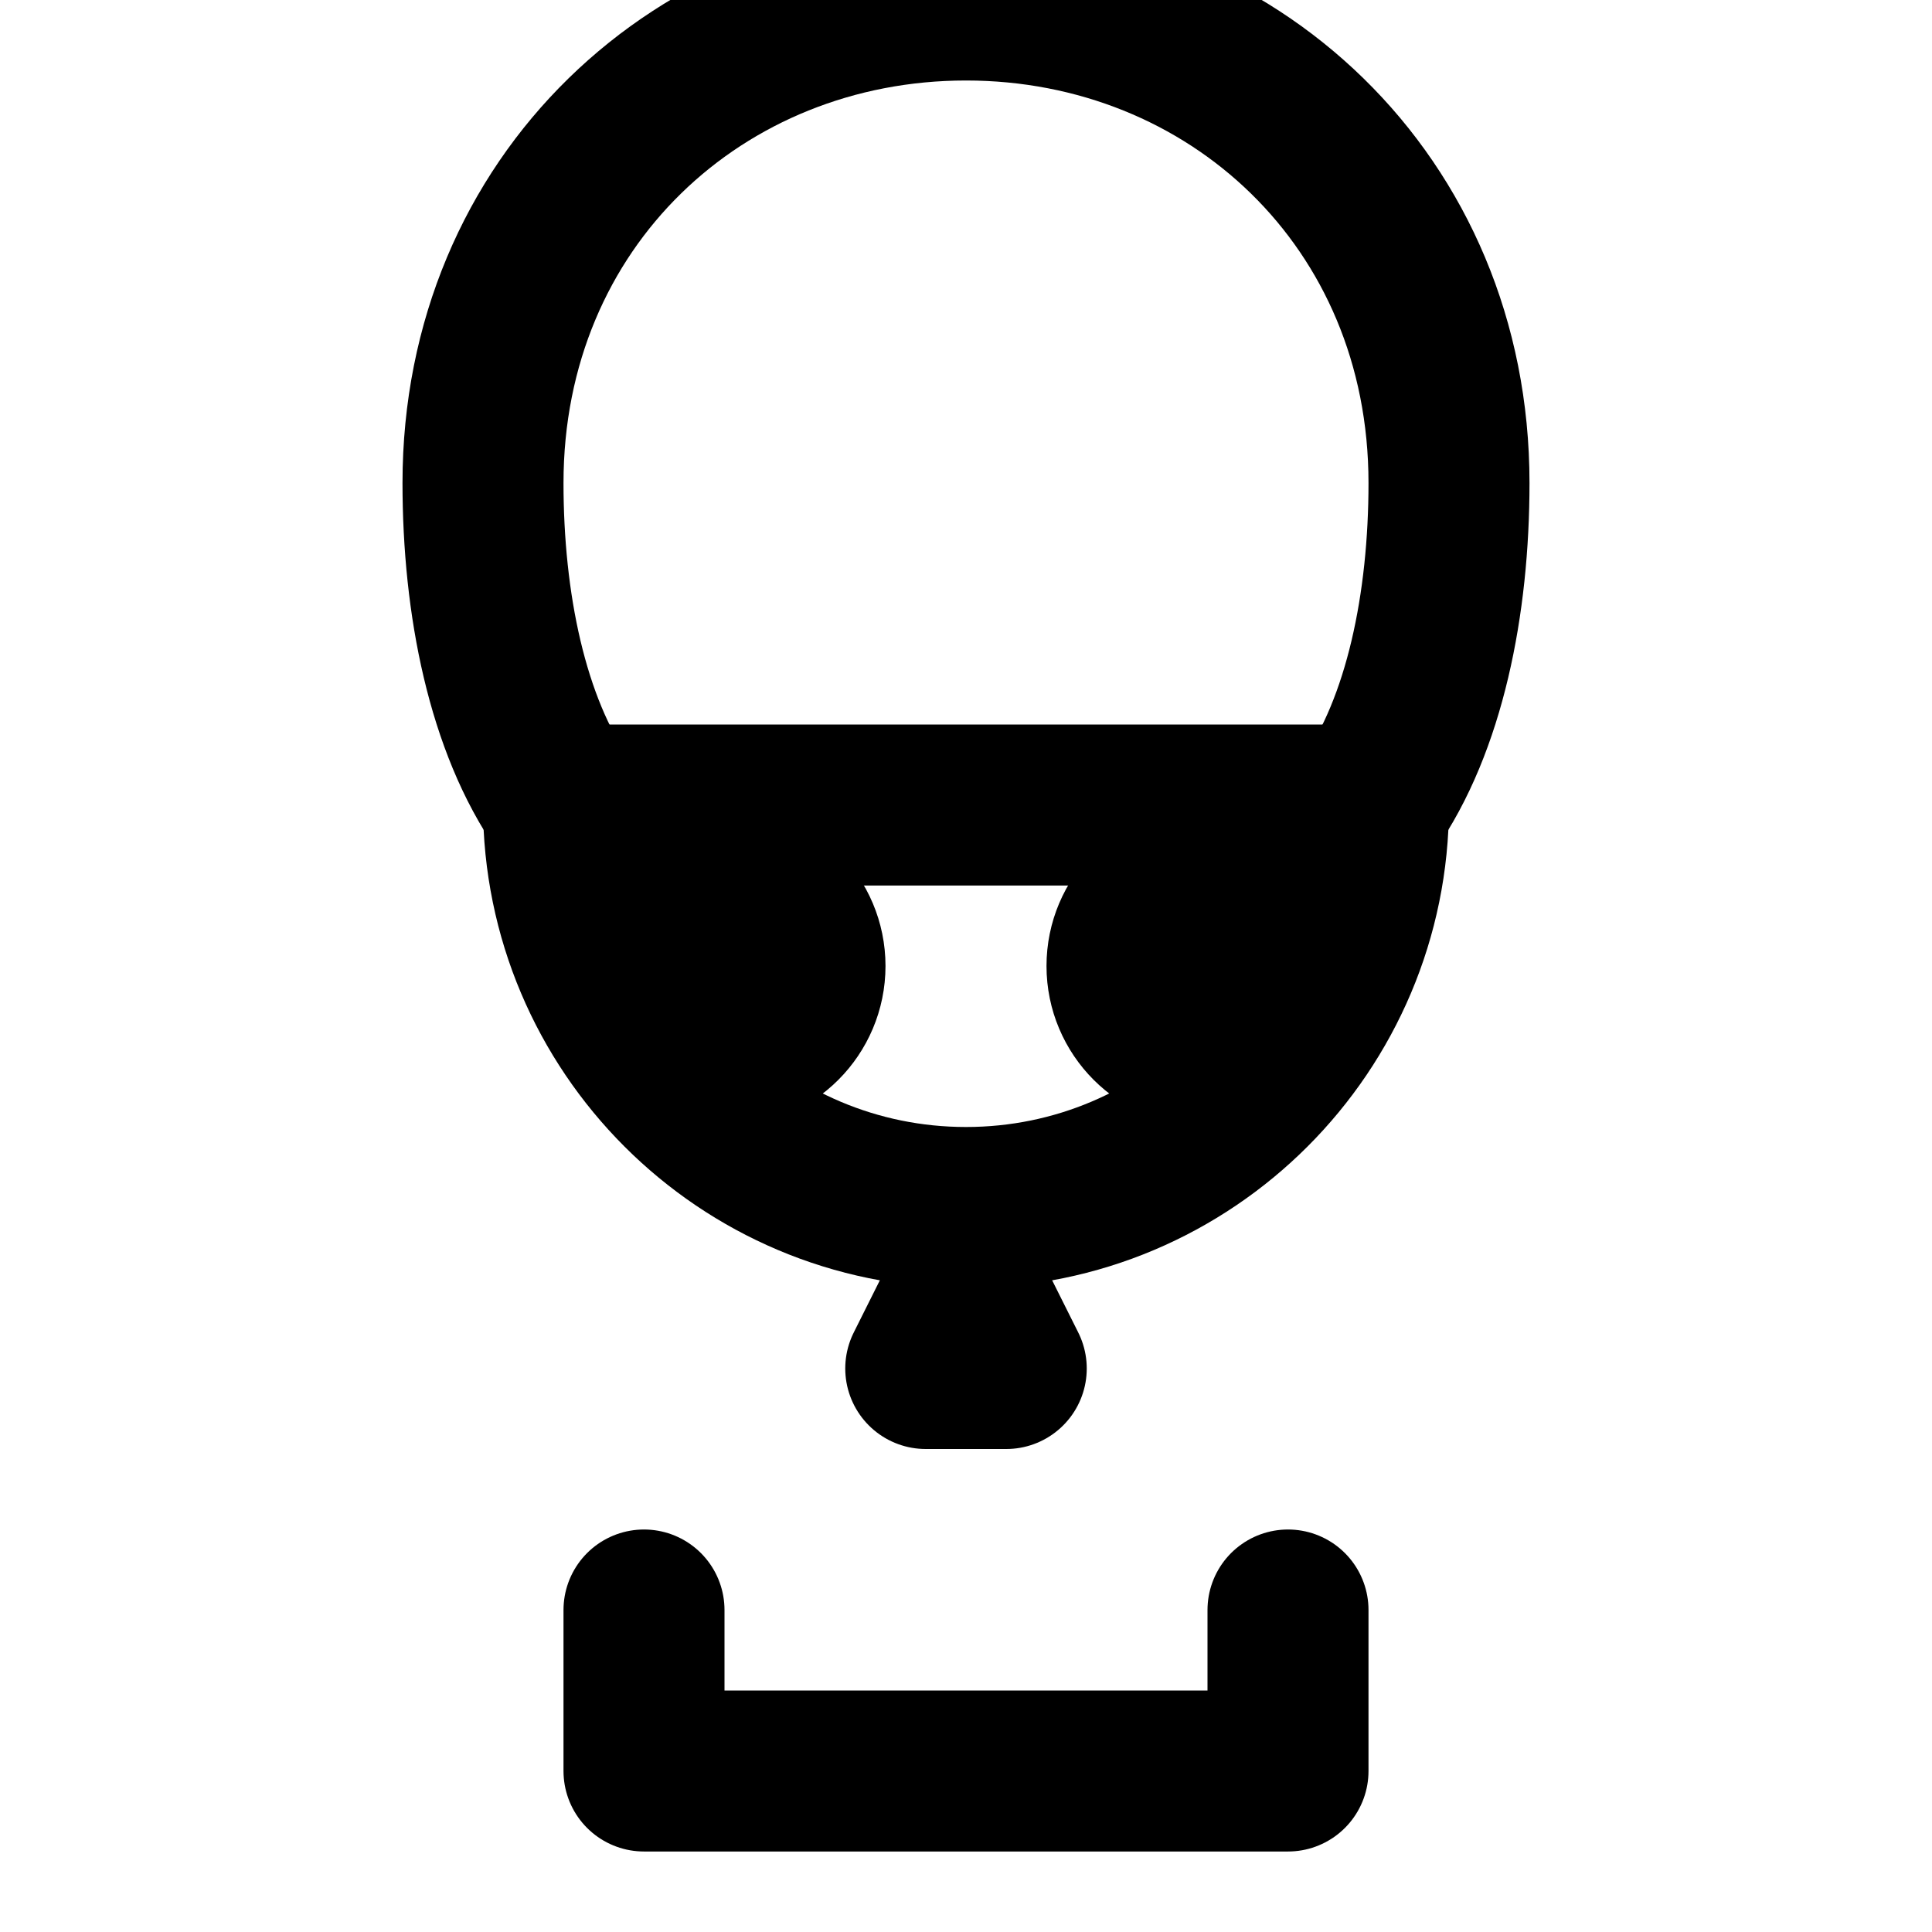
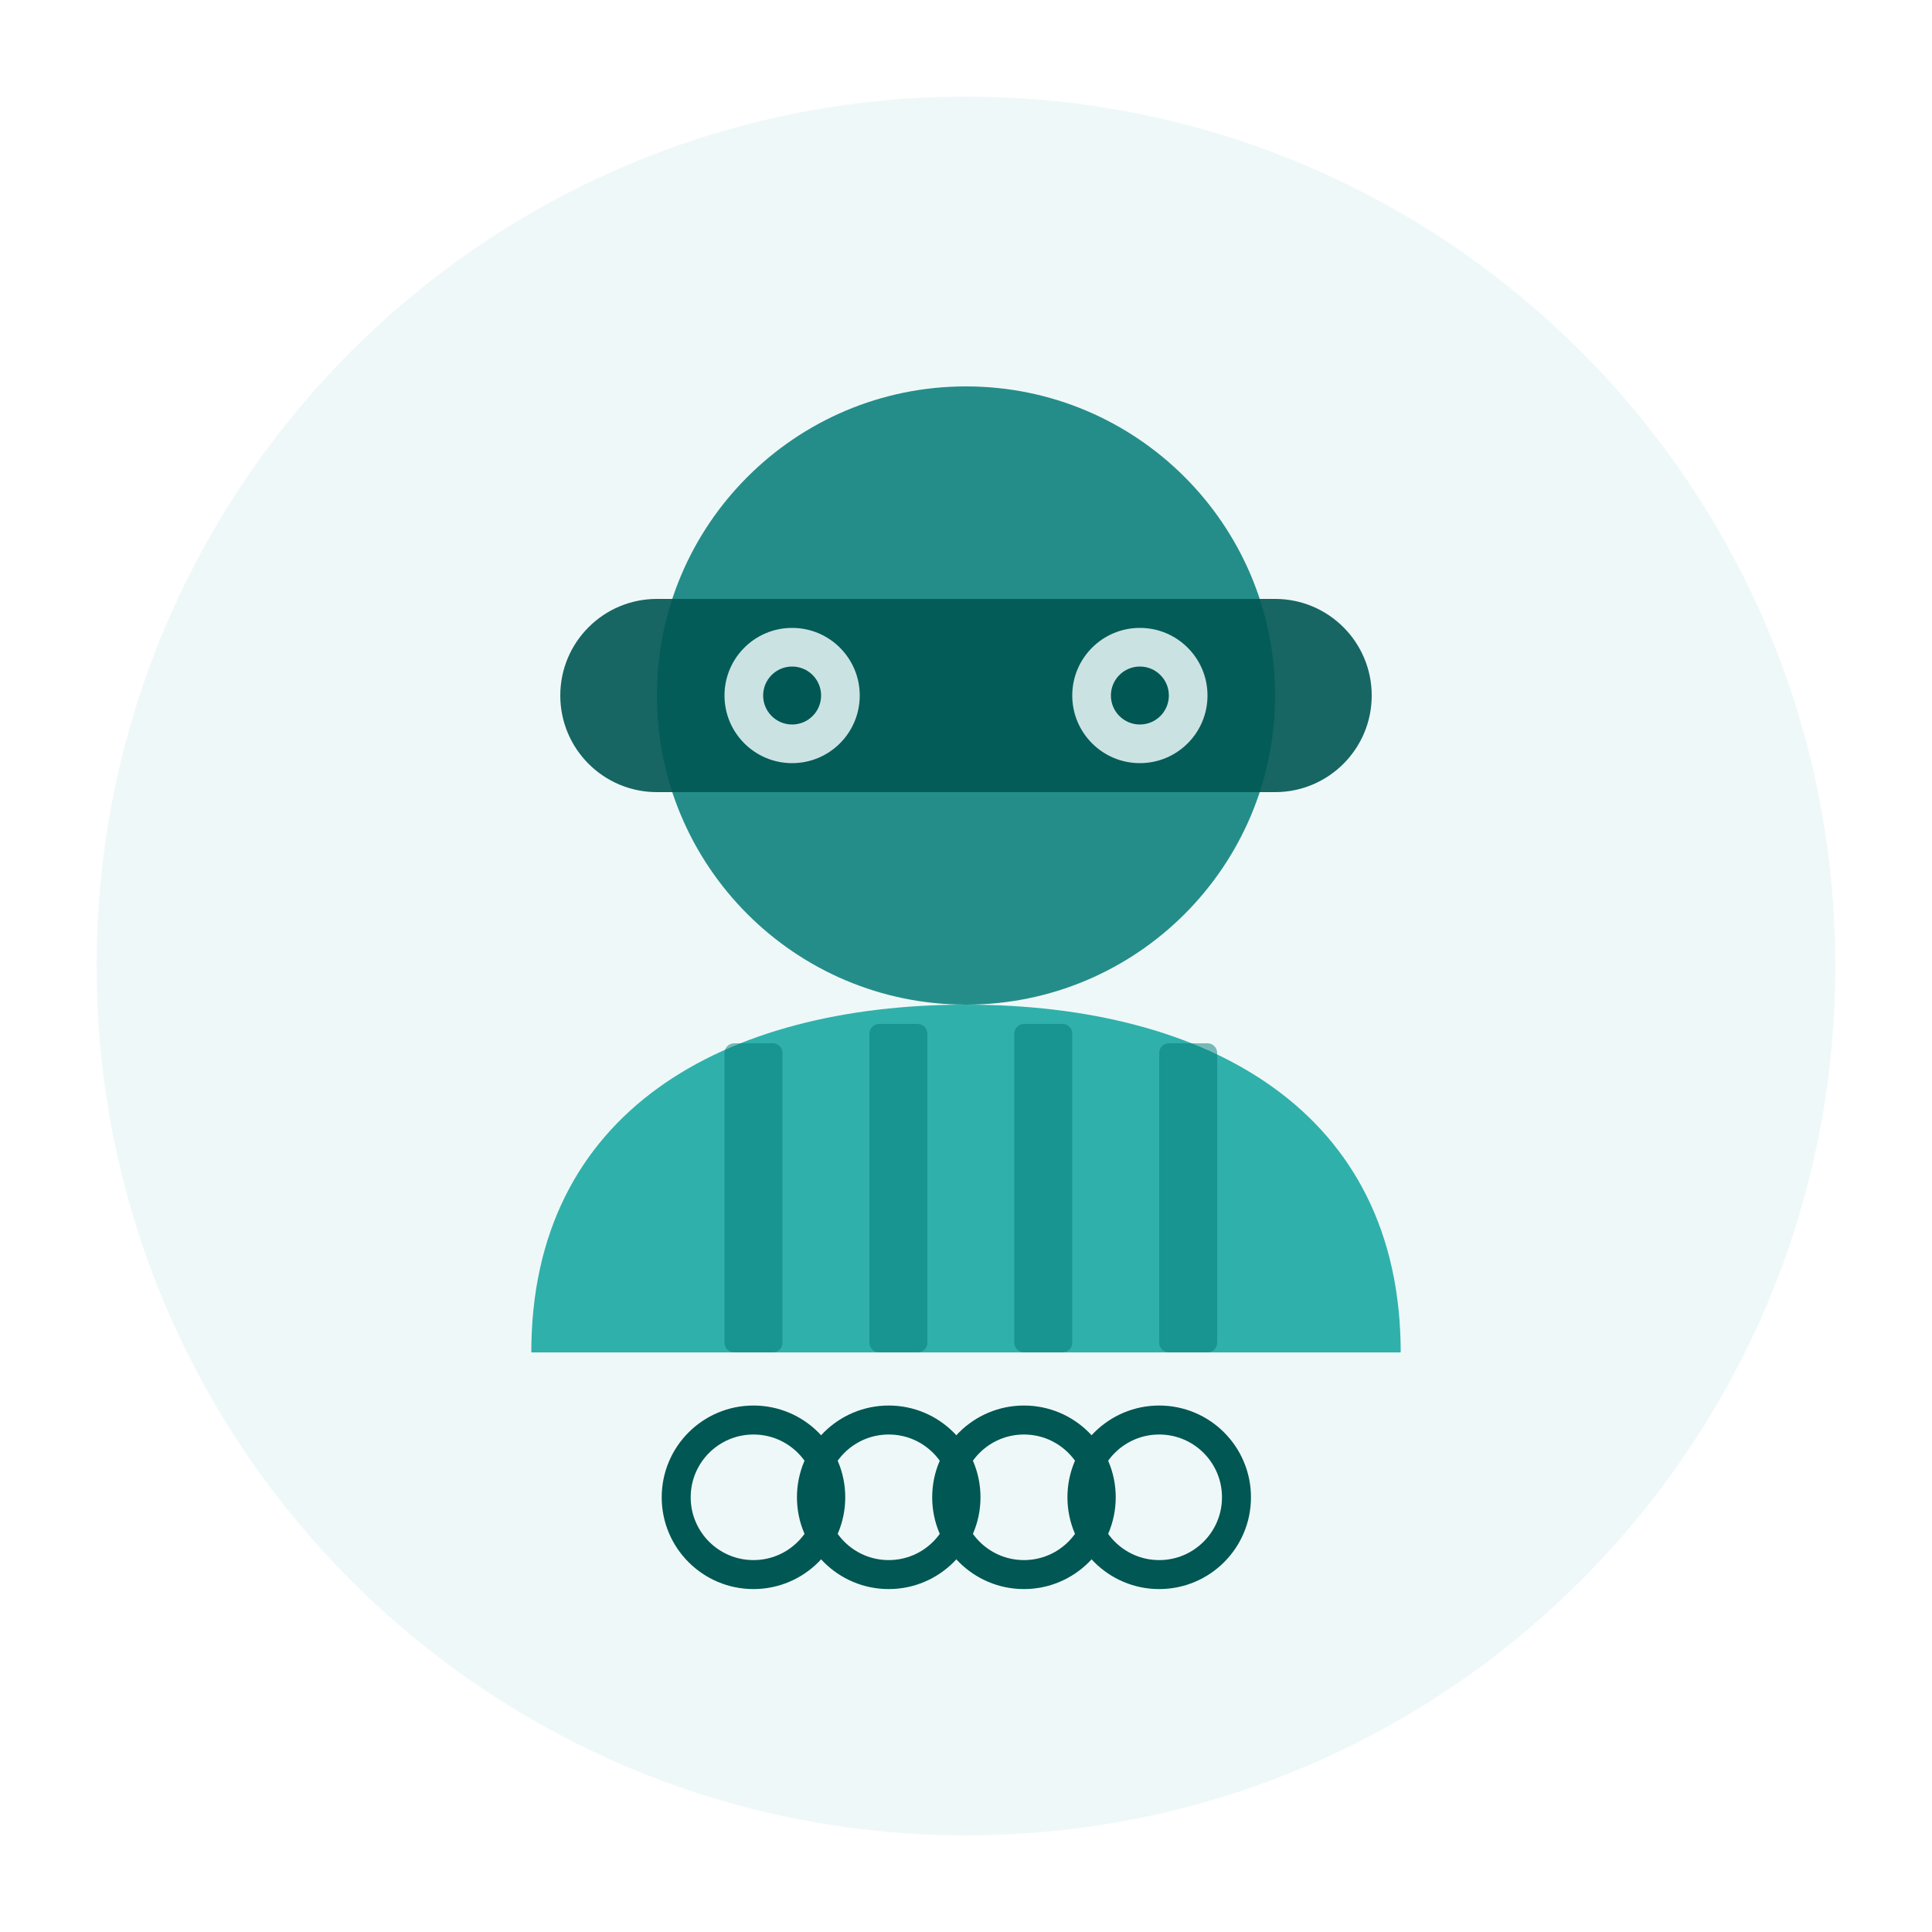
- <svg xmlns="http://www.w3.org/2000/svg" width="24" height="24" viewBox="0 0 24 24" fill="none" stroke="currentColor" stroke-width="2" stroke-linecap="round" stroke-linejoin="round">
-   <circle cx="9" cy="12" r="1" />
-   <circle cx="15" cy="12" r="1" />
-   <path d="M8 20v2h8v-2" />
-   <path d="m12.5 17-.5-1-.5 1h1z" />
-   <path d="M17 10c.7-1 1-2.5 1-4 0-3.5-2.7-6-6-6S6 2.5 6 6c0 1.5.3 3 1 4" />
-   <path d="M7 10h10a5 5 0 0 1-10 0z" />
+ <svg xmlns="http://www.w3.org/2000/svg" viewBox="0 0 200 200" fill="none">
+   <circle cx="100" cy="100" r="90" fill="#e0f2f1" opacity="0.5" />
+   <circle cx="100" cy="72" r="32" fill="#007a75" opacity="0.85" />
+   <rect x="58" y="62" width="84" height="20" rx="10" fill="#005753" opacity="0.9" />
+   <circle cx="82" cy="72" r="7" fill="#e0f2f1" opacity="0.9" />
+   <circle cx="118" cy="72" r="7" fill="#e0f2f1" opacity="0.9" />
+   <circle cx="82" cy="72" r="3" fill="#005753" />
+   <circle cx="118" cy="72" r="3" fill="#005753" />
+   <path d="M55 140c0-25 20-36 45-36s45 11 45 36" fill="#009e97" opacity="0.8" />
+   <rect x="75" y="108" width="6" height="32" fill="#007a75" opacity="0.5" rx="1" />
+   <rect x="90" y="106" width="6" height="34" fill="#007a75" opacity="0.5" rx="1" />
+   <rect x="105" y="106" width="6" height="34" fill="#007a75" opacity="0.5" rx="1" />
+   <rect x="120" y="108" width="6" height="32" fill="#007a75" opacity="0.5" rx="1" />
+   <circle cx="78" cy="155" r="8" stroke="#005753" stroke-width="3" fill="none" />
+   <circle cx="92" cy="155" r="8" stroke="#005753" stroke-width="3" fill="none" />
+   <circle cx="106" cy="155" r="8" stroke="#005753" stroke-width="3" fill="none" />
+   <circle cx="120" cy="155" r="8" stroke="#005753" stroke-width="3" fill="none" />
</svg>
